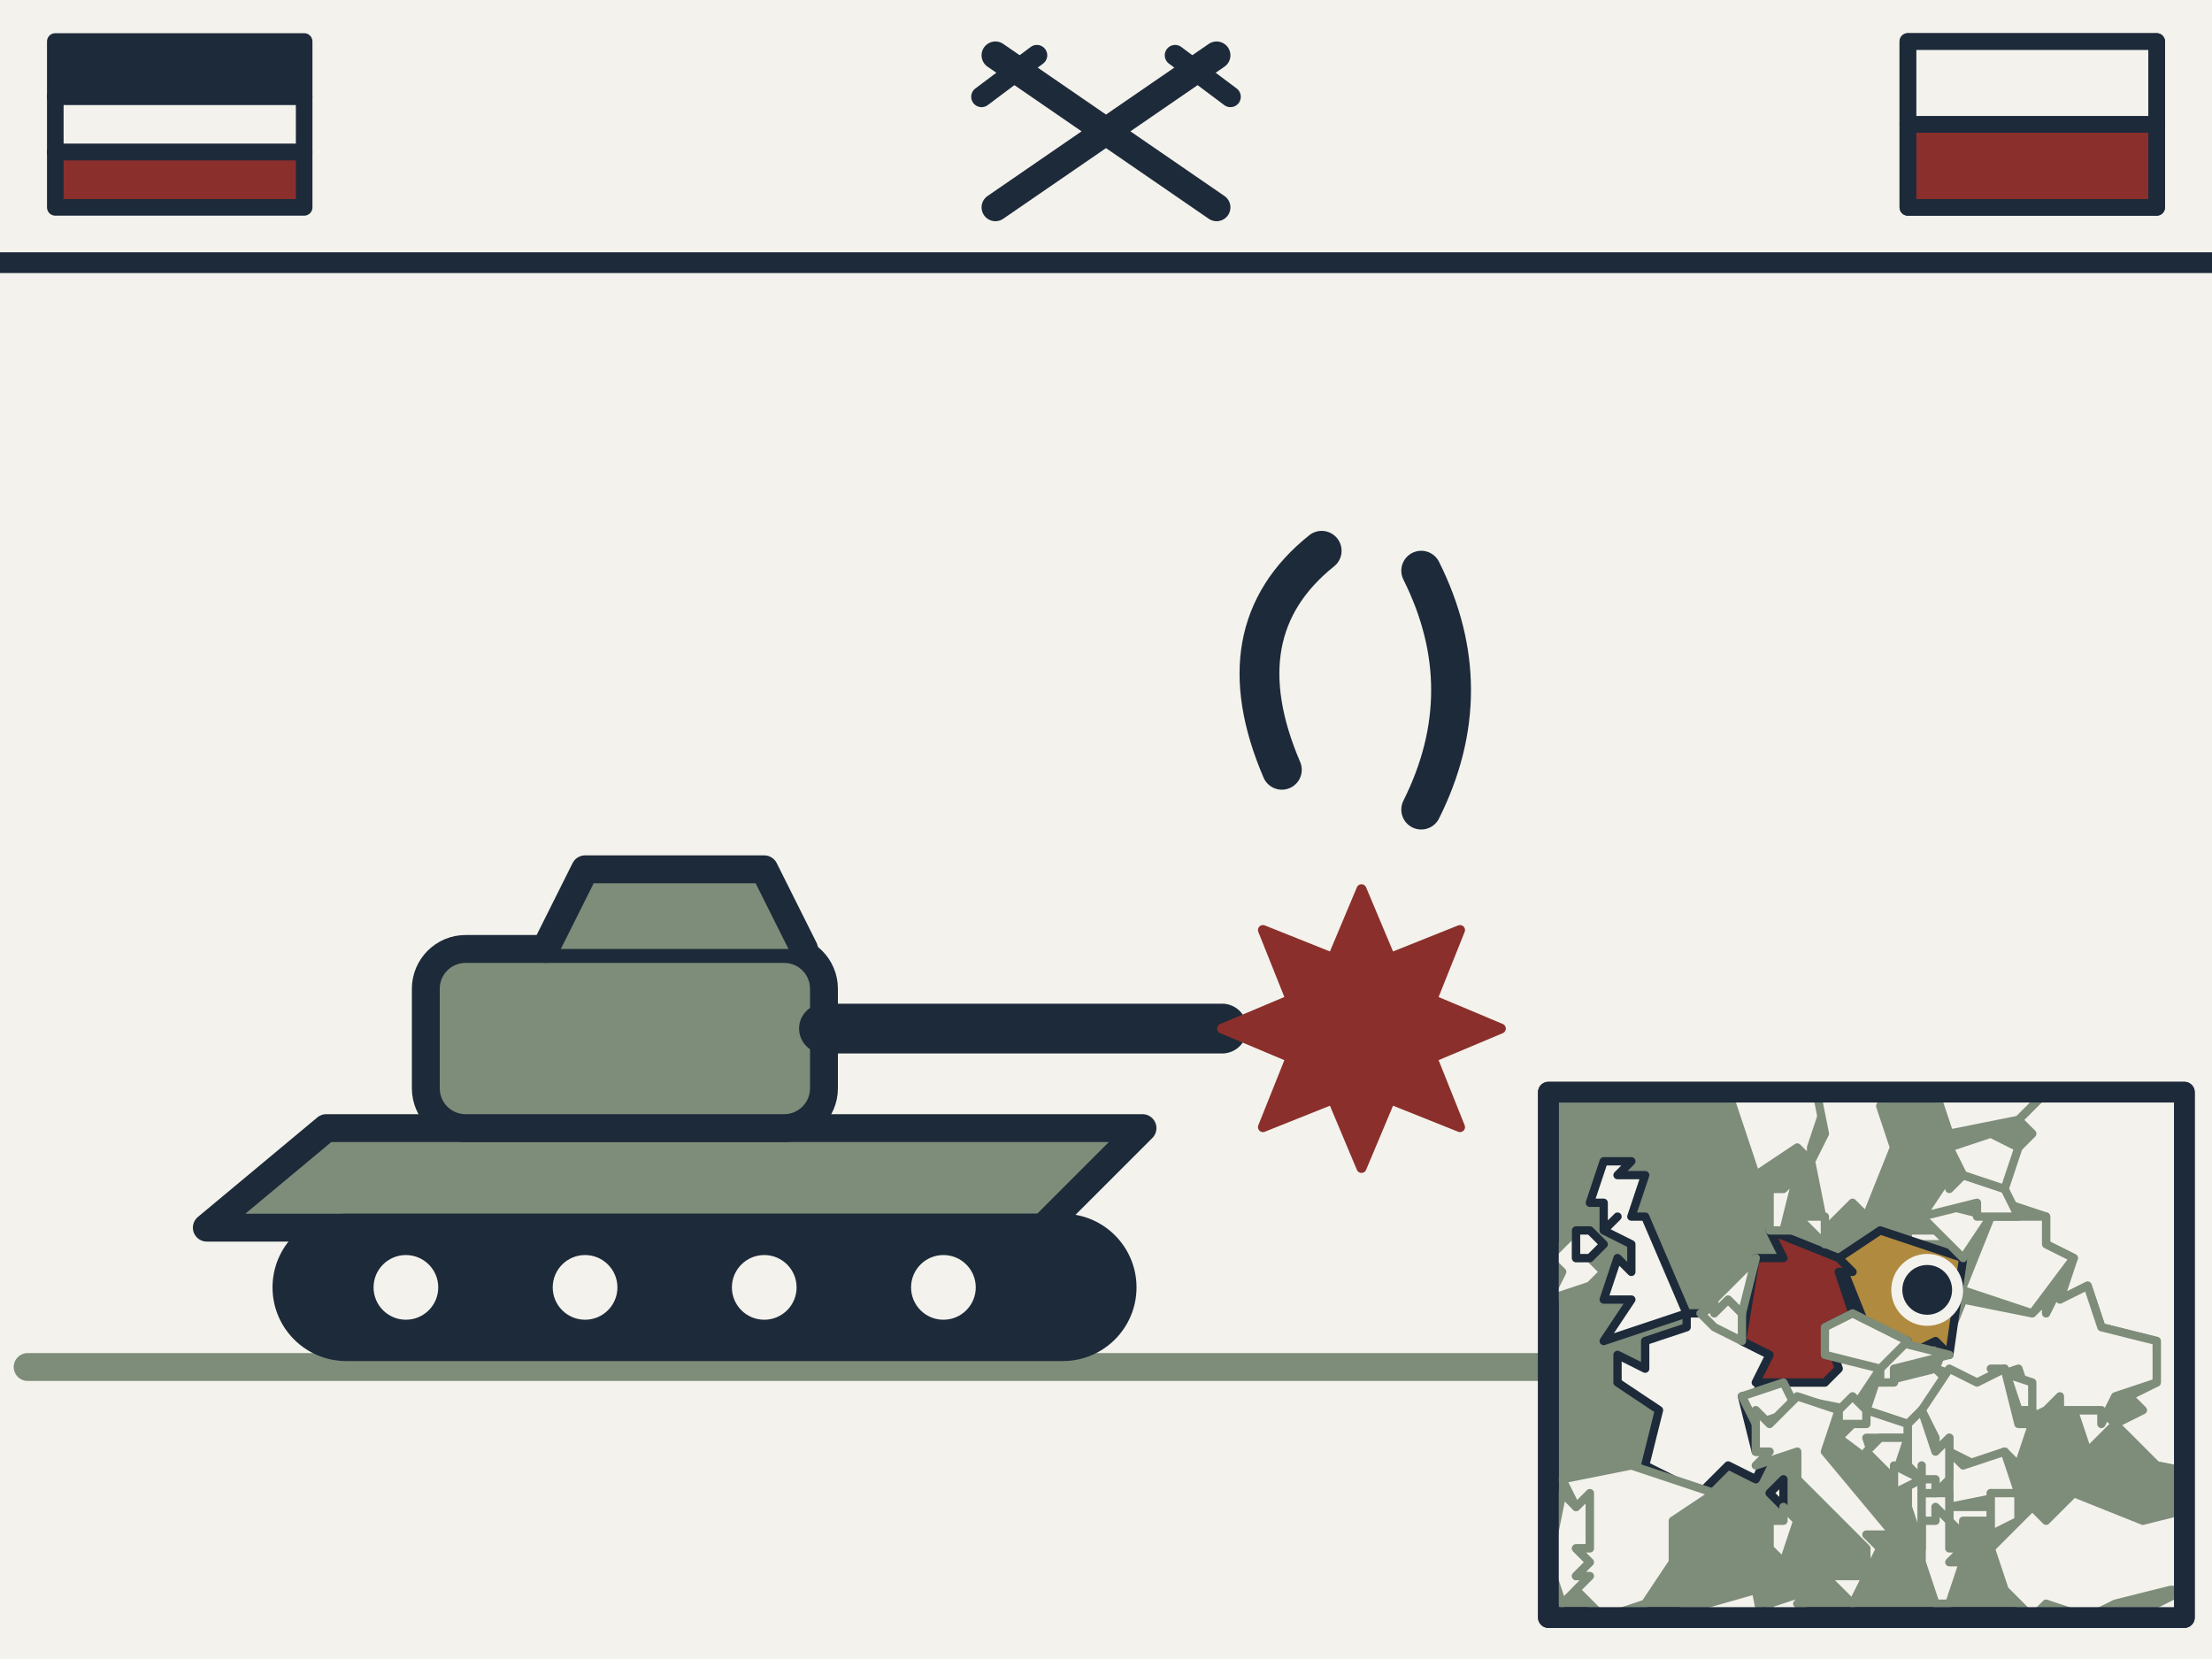
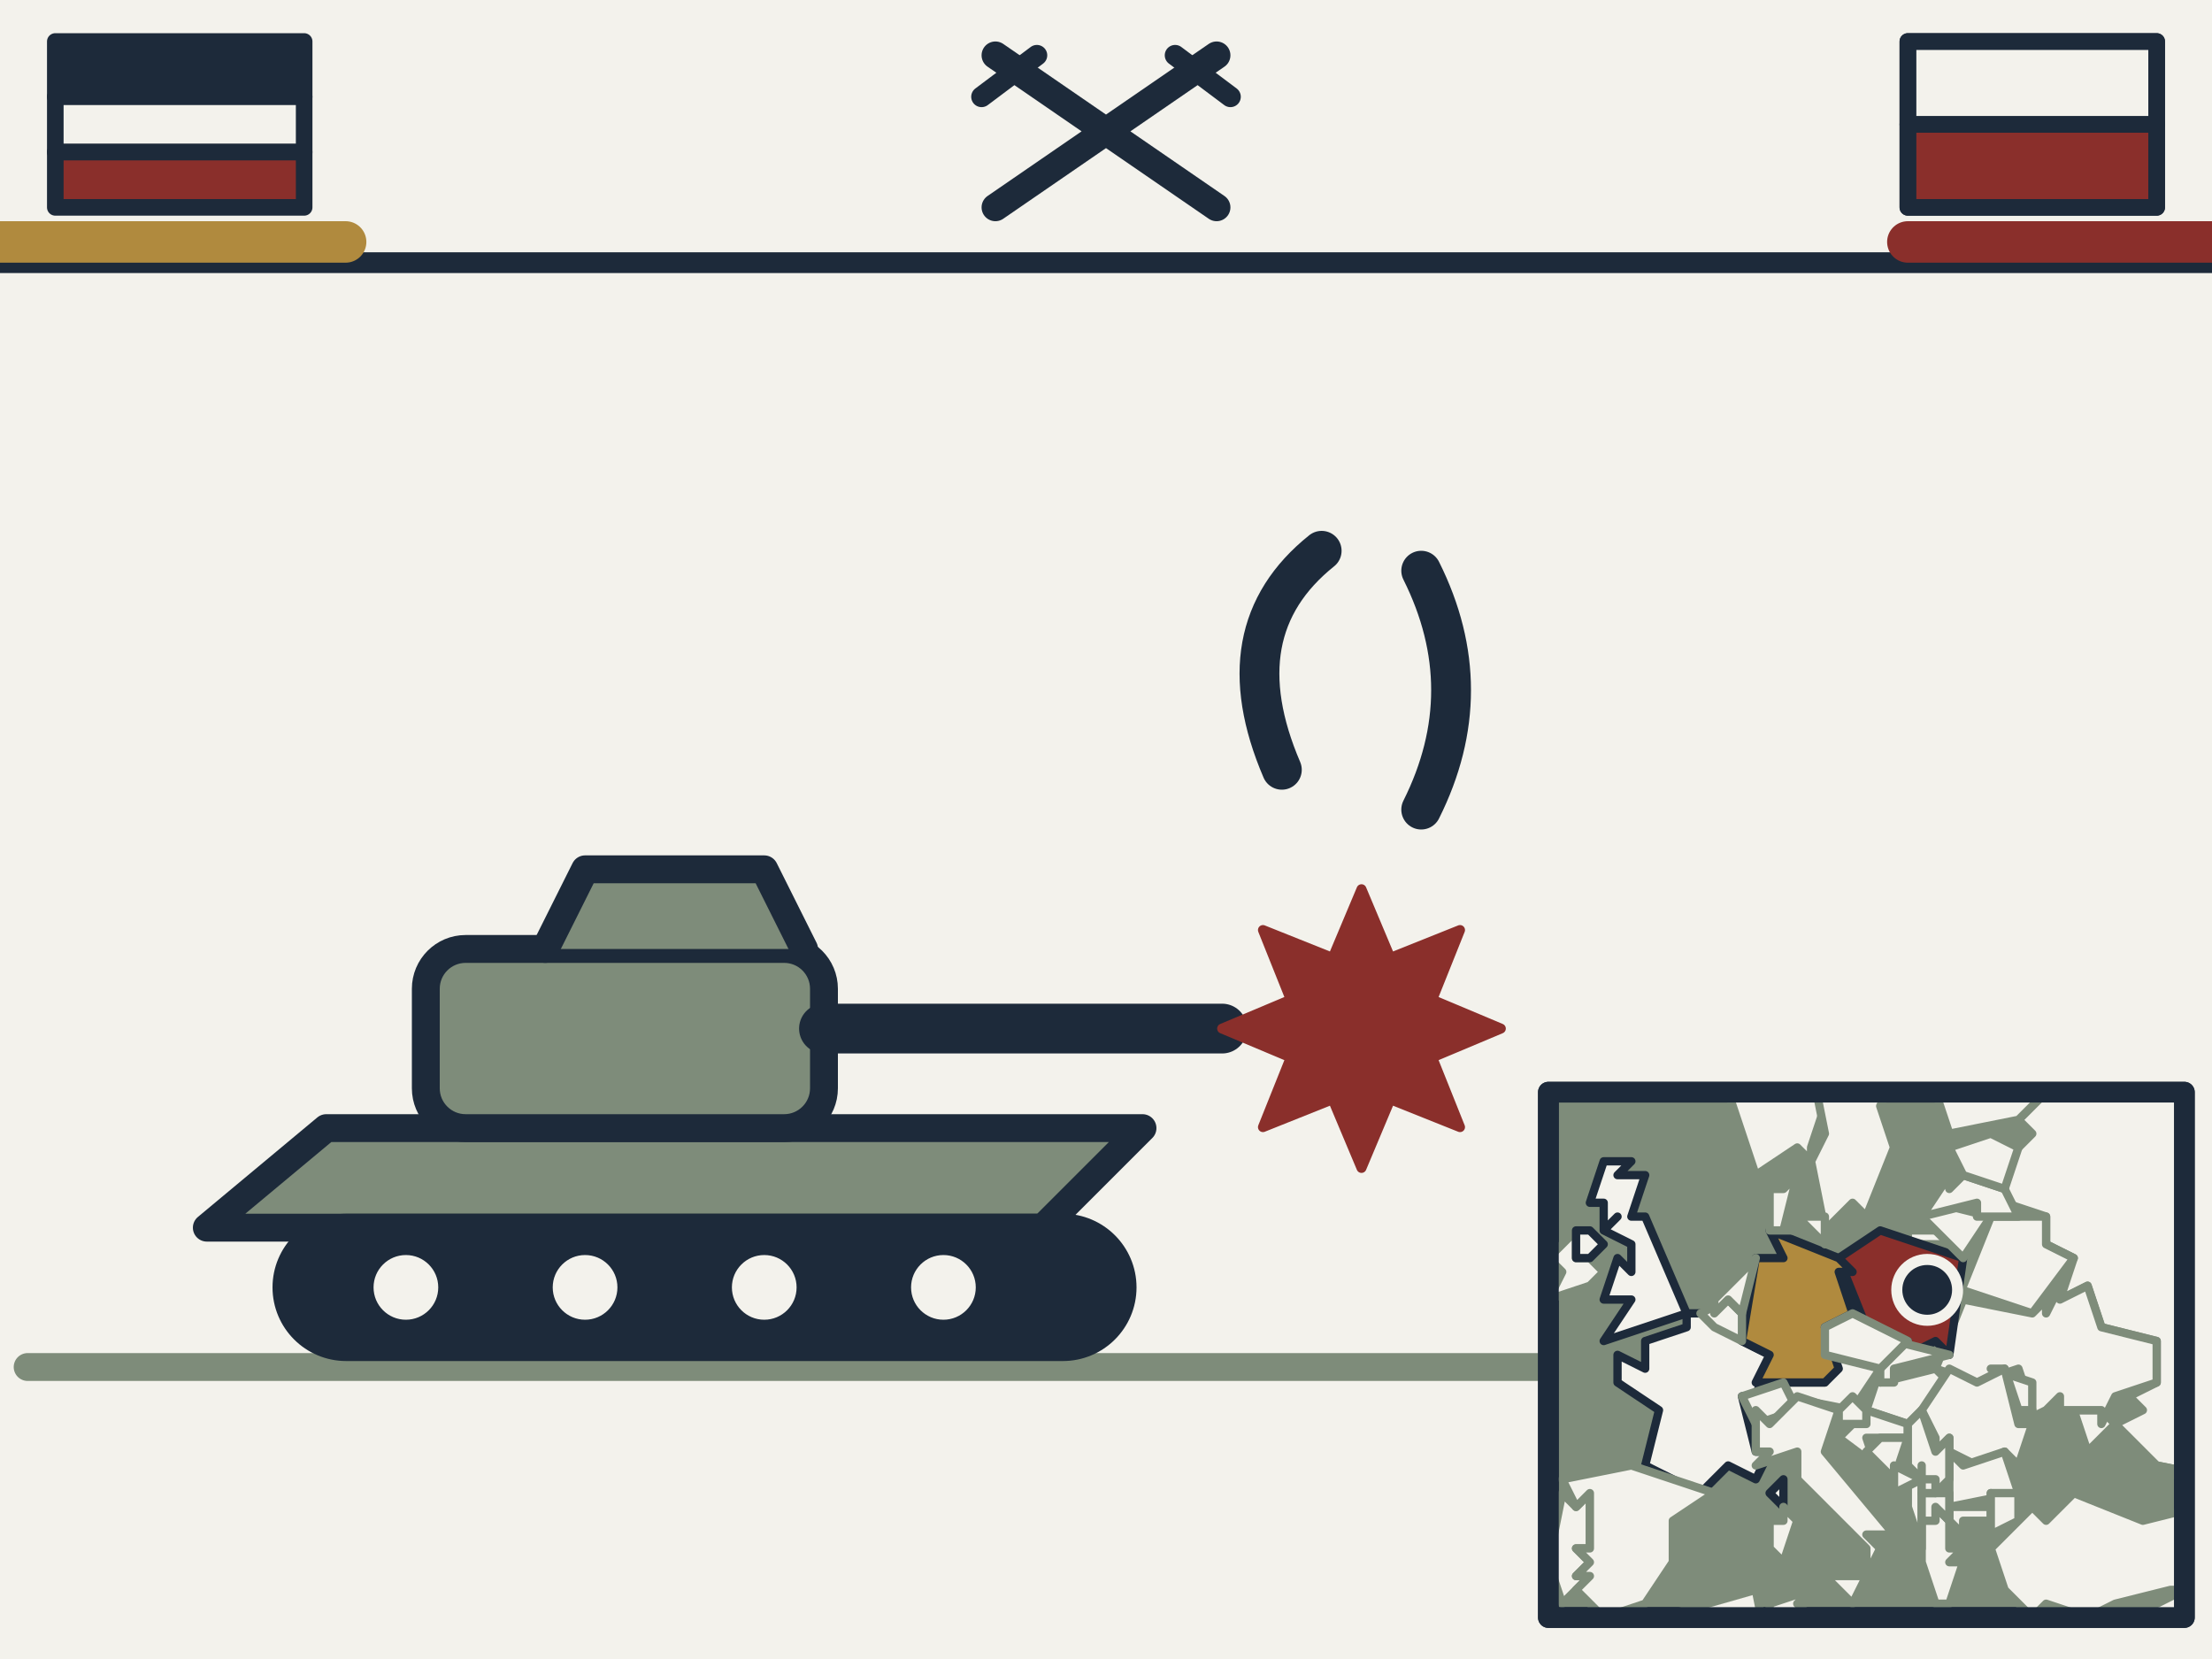
<svg xmlns="http://www.w3.org/2000/svg" viewBox="0 0 160 120" width="160" height="120">
  <rect width="160" height="120" fill="#f3f2ec" />
  <g fill="none" stroke="#1d2a3a" stroke-width="2" stroke-linejoin="round" stroke-linecap="round">
    <g transform="translate(2 24) scale(0.72)" stroke-width="2.8">
      <path d="M0 104h160" stroke="#7e8c7a" />
      <path d="M18 90h84l10-10H30z" fill="#7e8c7a" />
      <rect x="40" y="62" width="40" height="18" rx="4" fill="#7e8c7a" />
      <path d="M80 70h40" stroke-width="5" />
      <rect x="26" y="90" width="84" height="12" rx="6" fill="#1d2a3a" />
      <circle cx="38" cy="96" r="4" fill="#f3f2ec" stroke-width="1.5" />
      <circle cx="56" cy="96" r="4" fill="#f3f2ec" stroke-width="1.5" />
      <circle cx="74" cy="96" r="4" fill="#f3f2ec" stroke-width="1.5" />
      <circle cx="92" cy="96" r="4" fill="#f3f2ec" stroke-width="1.5" />
      <path d="M148.0 70.0L141.1 72.9L143.9 79.9L136.9 77.1L134.0 84.0L131.1 77.1L124.1 79.9L126.9 72.9L120.0 70.0L126.9 67.1L124.1 60.1L131.1 62.9L134.0 56.0L136.9 62.9L143.9 60.1L141.1 67.1z" fill="#8a2f2b" stroke="#8a2f2b" stroke-width="1" />
      <path d="M126 44q-6-14 4-22M140 48q6-12 0-24" stroke="#1d2a3a" stroke-width="4" />
      <path d="M52 62l4-8h18l4 8" fill="#7e8c7a" />
    </g>
    <rect width="160" height="19" fill="#f3f2ec" stroke="none" />
    <path d="M0 19H160" stroke-width="1.5" />
+     <path d="M0 17.5H25" stroke="#b08a3e" stroke-width="3" />
+     <path d="M138 17.5H160" stroke="#8a2f2b" stroke-width="3" />
    <g stroke-width="1.2" transform="translate(4 3)">
      <rect width="18" height="4.0" fill="#1d2a3a" />
      <rect y="4.0" width="18" height="4.0" fill="#f3f2ec" />
      <rect y="8.0" width="18" height="4.0" fill="#8a2f2b" />
    </g>
    <g stroke-width="1.2" transform="translate(138 3)">
      <rect width="18" height="6.0" fill="#f3f2ec" />
      <rect y="6.0" width="18" height="6.0" fill="#8a2f2b" />
      <rect width="18" height="12" />
    </g>
    <path d="M72 4L88 15M88 4L72 15" stroke-width="2" />
    <path d="M71 7l4-3M89 7l-4-3" stroke-width="1.5" />
    <g transform="translate(112 79)">
      <clipPath id="c0097">
        <rect width="46" height="38" />
      </clipPath>
      <rect width="46" height="38" fill="#7e8c7a" stroke-width="1.5" />
      <g clip-path="url(#c0097)" stroke="#7e8c7a" stroke-width="0.6">
        <path d="M49 23L49 30L49 28L44 27L41 24L43 23L42 22L44 21L44 18L40 17L39 14L37 15L38 12L36 11L36 9L33 8L33 5L35 3L34 2L37 -1L35 -2L36 -3L34 -3L49 -3L49 15zM29 11L27 11L26 11L26 10L28 10L29 10zM38 23L40 23L41 24L40 25L39 26z" fill="#f3f2ec" />
        <path d="M36 -3L20 -3L19 -2L20 1L19 4L19 5L18 4L15 6L13 0L18 -3z" fill="#f3f2ec" />
        <path d="M14 18L16 19L15 22L14 22L15 26L16 26L15 28L13 27L11 29L9 28L7 27L8 23L5 21L5 19L7 20L7 18L10 17L10 16L12 16zM17 28L17 29L17 30L16 29z" fill="#f3f2ec" stroke="#1d2a3a" />
        <path d="M17 41L16 41L16 37L19 36L18 37L19 38L18 41L19 41z" fill="#f3f2ec" />
        <path d="M1 41L8 41L7 41L8 38L15 36L16 41L19 41z" fill="#f3f2ec" />
        <path d="M44 41L43 41L45 40L45 37L46 36L48 36L48 37L49 41z" fill="#f3f2ec" />
        <path d="M40 41L41 41L41 37L44 37L46 36L45 40z" fill="#f3f2ec" />
        <path d="M19 5L20 3L19 -2L20 -3L30 -3L25 -1L24 1L25 4L23 9L22 8L20 10z" fill="#f3f2ec" />
        <path d="M34 9L36 9L36 11L38 12L35 16L29 14L30 14L32 9z" fill="#f3f2ec" />
        <path d="M37 14L37 15L39 14L40 17L44 18L44 21L41 22L40 24L40 23L37 23L37 22L36 23L34 24L35 23L34 20L31 21L28 20L30 15L35 16L36 15L36 16z" fill="#f3f2ec" />
-         <path d="M30 12L29 19L28 18L26 19L26 18L23 17L21 12L24 10z" fill="#b08a3e" stroke="#1d2a3a" />
+         <path d="M30 12L29 19L28 18L26 19L26 18L23 17L21 12L24 10z" fill="#8a2f2b" stroke="#1d2a3a" />
        <path d="M24 20L22 23L17 22L17 21L20 21L21 19z" fill="#f3f2ec" />
        <path d="M28 20L29 21L26 24L23 23L24 20L24 21z" fill="#f3f2ec" />
        <path d="M32 20L35 21L35 23L34 23L33 20z" fill="#f3f2ec" />
        <path d="M34 24L35 24L34 27L33 26L31 27L29 26L29 27L29 25L28 26L28 25L27 23L29 20L31 21L33 20z" fill="#f3f2ec" />
        <path d="M32 9L30 12L28 10L27 9L28 8z" fill="#f3f2ec" />
        <path d="M33 7L34 9L31 9L31 8L27 9L29 6L29 7L30 6z" fill="#f3f2ec" />
        <path d="M34 4L33 7L30 6L29 4L32 3z" fill="#f3f2ec" />
-         <path d="M21 12L22 13L21 13L22 16L20 17L21 20L20 21L15 21L16 19L14 18L15 12L17 12L16 10z" fill="#8a2f2b" stroke="#1d2a3a" />
+         <path d="M21 12L22 13L21 13L22 16L20 17L21 20L20 21L15 21L16 19L14 18L15 12L17 12L16 10z" fill="#b08a3e" stroke="#1d2a3a" />
        <path d="M29 26L29 27L29 26L30 27L33 26L34 29L29 30z" fill="#f3f2ec" />
        <path d="M29 30L32 30L32 29L32 31L30 31L30 32L29 31L29 33L30 33L29 34L30 34L29 37L28 37L27 34L27 31L28 30L29 31z" fill="#f3f2ec" />
        <path d="M48 36L48 37L48 36L45 36L41 37L41 38L40 38L41 37L39 38L36 37L35 38L33 36L32 33L35 30L36 31L38 29L43 31L47 30L48 31L47 32L48 32zM32 29L34 29L34 31L32 32z" fill="#f3f2ec" />
        <path d="M27 31L27 33L26 30L26 28L27 28z" fill="#f3f2ec" />
        <path d="M23 23L26 24L26 25L23 25L24 28L25 28L21 25z" fill="#f3f2ec" />
        <path d="M17 21L18 23L15 24L14 22z" fill="#f3f2ec" />
        <path d="M14 16L14 18L12 17L11 16L13 15z" fill="#f3f2ec" />
        <path d="M15 12L14 16L13 15L12 16L12 15z" fill="#f3f2ec" />
        <path d="M1 29L2 30L3 29L3 33L2 33L3 34L2 35L3 35L1 37L0 34z" fill="#f3f2ec" />
        <path d="M2 36L3 35L2 35L3 34L2 33L3 33L3 29L2 30L1 28L6 27L12 29L9 31L9 34L7 37L4 38z" fill="#f3f2ec" />
        <path d="M3 12L4 13L3 14L0 15L1 13L0 12L2 10L2 12z" fill="#f3f2ec" />
        <path d="M18 22L21 23L20 26L25 32L23 32L24 33L23 35L23 33L18 28L18 26L15 27L16 26L15 26L15 23L16 24zM22 35L23 35L22 37L21 36L20 35zM17 31L17 30L18 31L17 34L16 33L16 31z" fill="#f3f2ec" />
        <path d="M18 10L16 10L16 7L17 7L18 6L17 10zM20 9L20 11L19 10L18 9z" fill="#f3f2ec" />
        <path d="M3 12L2 12L2 11L2 10L3 10L4 11zM6 13L6 11L4 10L5 9L4 10L4 8L3 8L4 5L6 5L5 6L7 6L6 9L7 9L10 16L4 18L6 15L4 15L5 12z" fill="#f3f2ec" stroke="#1d2a3a" />
        <path d="M44 27L49 28L49 31L49 30L47 31L46 28z" fill="#f3f2ec" />
        <path d="M21 23L22 22L23 23L23 24L21 24z" fill="#f3f2ec" />
        <path d="M34 -3L36 -3L35 -2L37 -1L34 2L29 3L28 0L27 -1L29 -3L31 -3L27 -3z" fill="#f3f2ec" />
        <path d="M29 19L25 20L25 21L24 21L24 19L25 18z" fill="#f3f2ec" />
        <path d="M22 16L26 18L24 20L20 19L20 17z" fill="#f3f2ec" />
        <path d="M25 28L23 26L24 25L26 25z" fill="#f3f2ec" />
        <path d="M29 29L29 31L28 30L28 31L27 31L27 29z" fill="#f3f2ec" />
        <path d="M26 24L27 23L28 26L29 25L29 28L28 29L26 27z" fill="#f3f2ec" />
        <path d="M27 28L25 29L25 27z" fill="#f3f2ec" />
        <path d="M27 29L27 28L27 27L27 28L28 28L28 29z" fill="#f3f2ec" />
        <circle cx="27.4" cy="14.3" r="2.2" fill="#1d2a3a" stroke="#f3f2ec" stroke-width="0.8" />
      </g>
      <rect width="46" height="38" fill="none" stroke-width="1.5" />
    </g>
  </g>
</svg>
